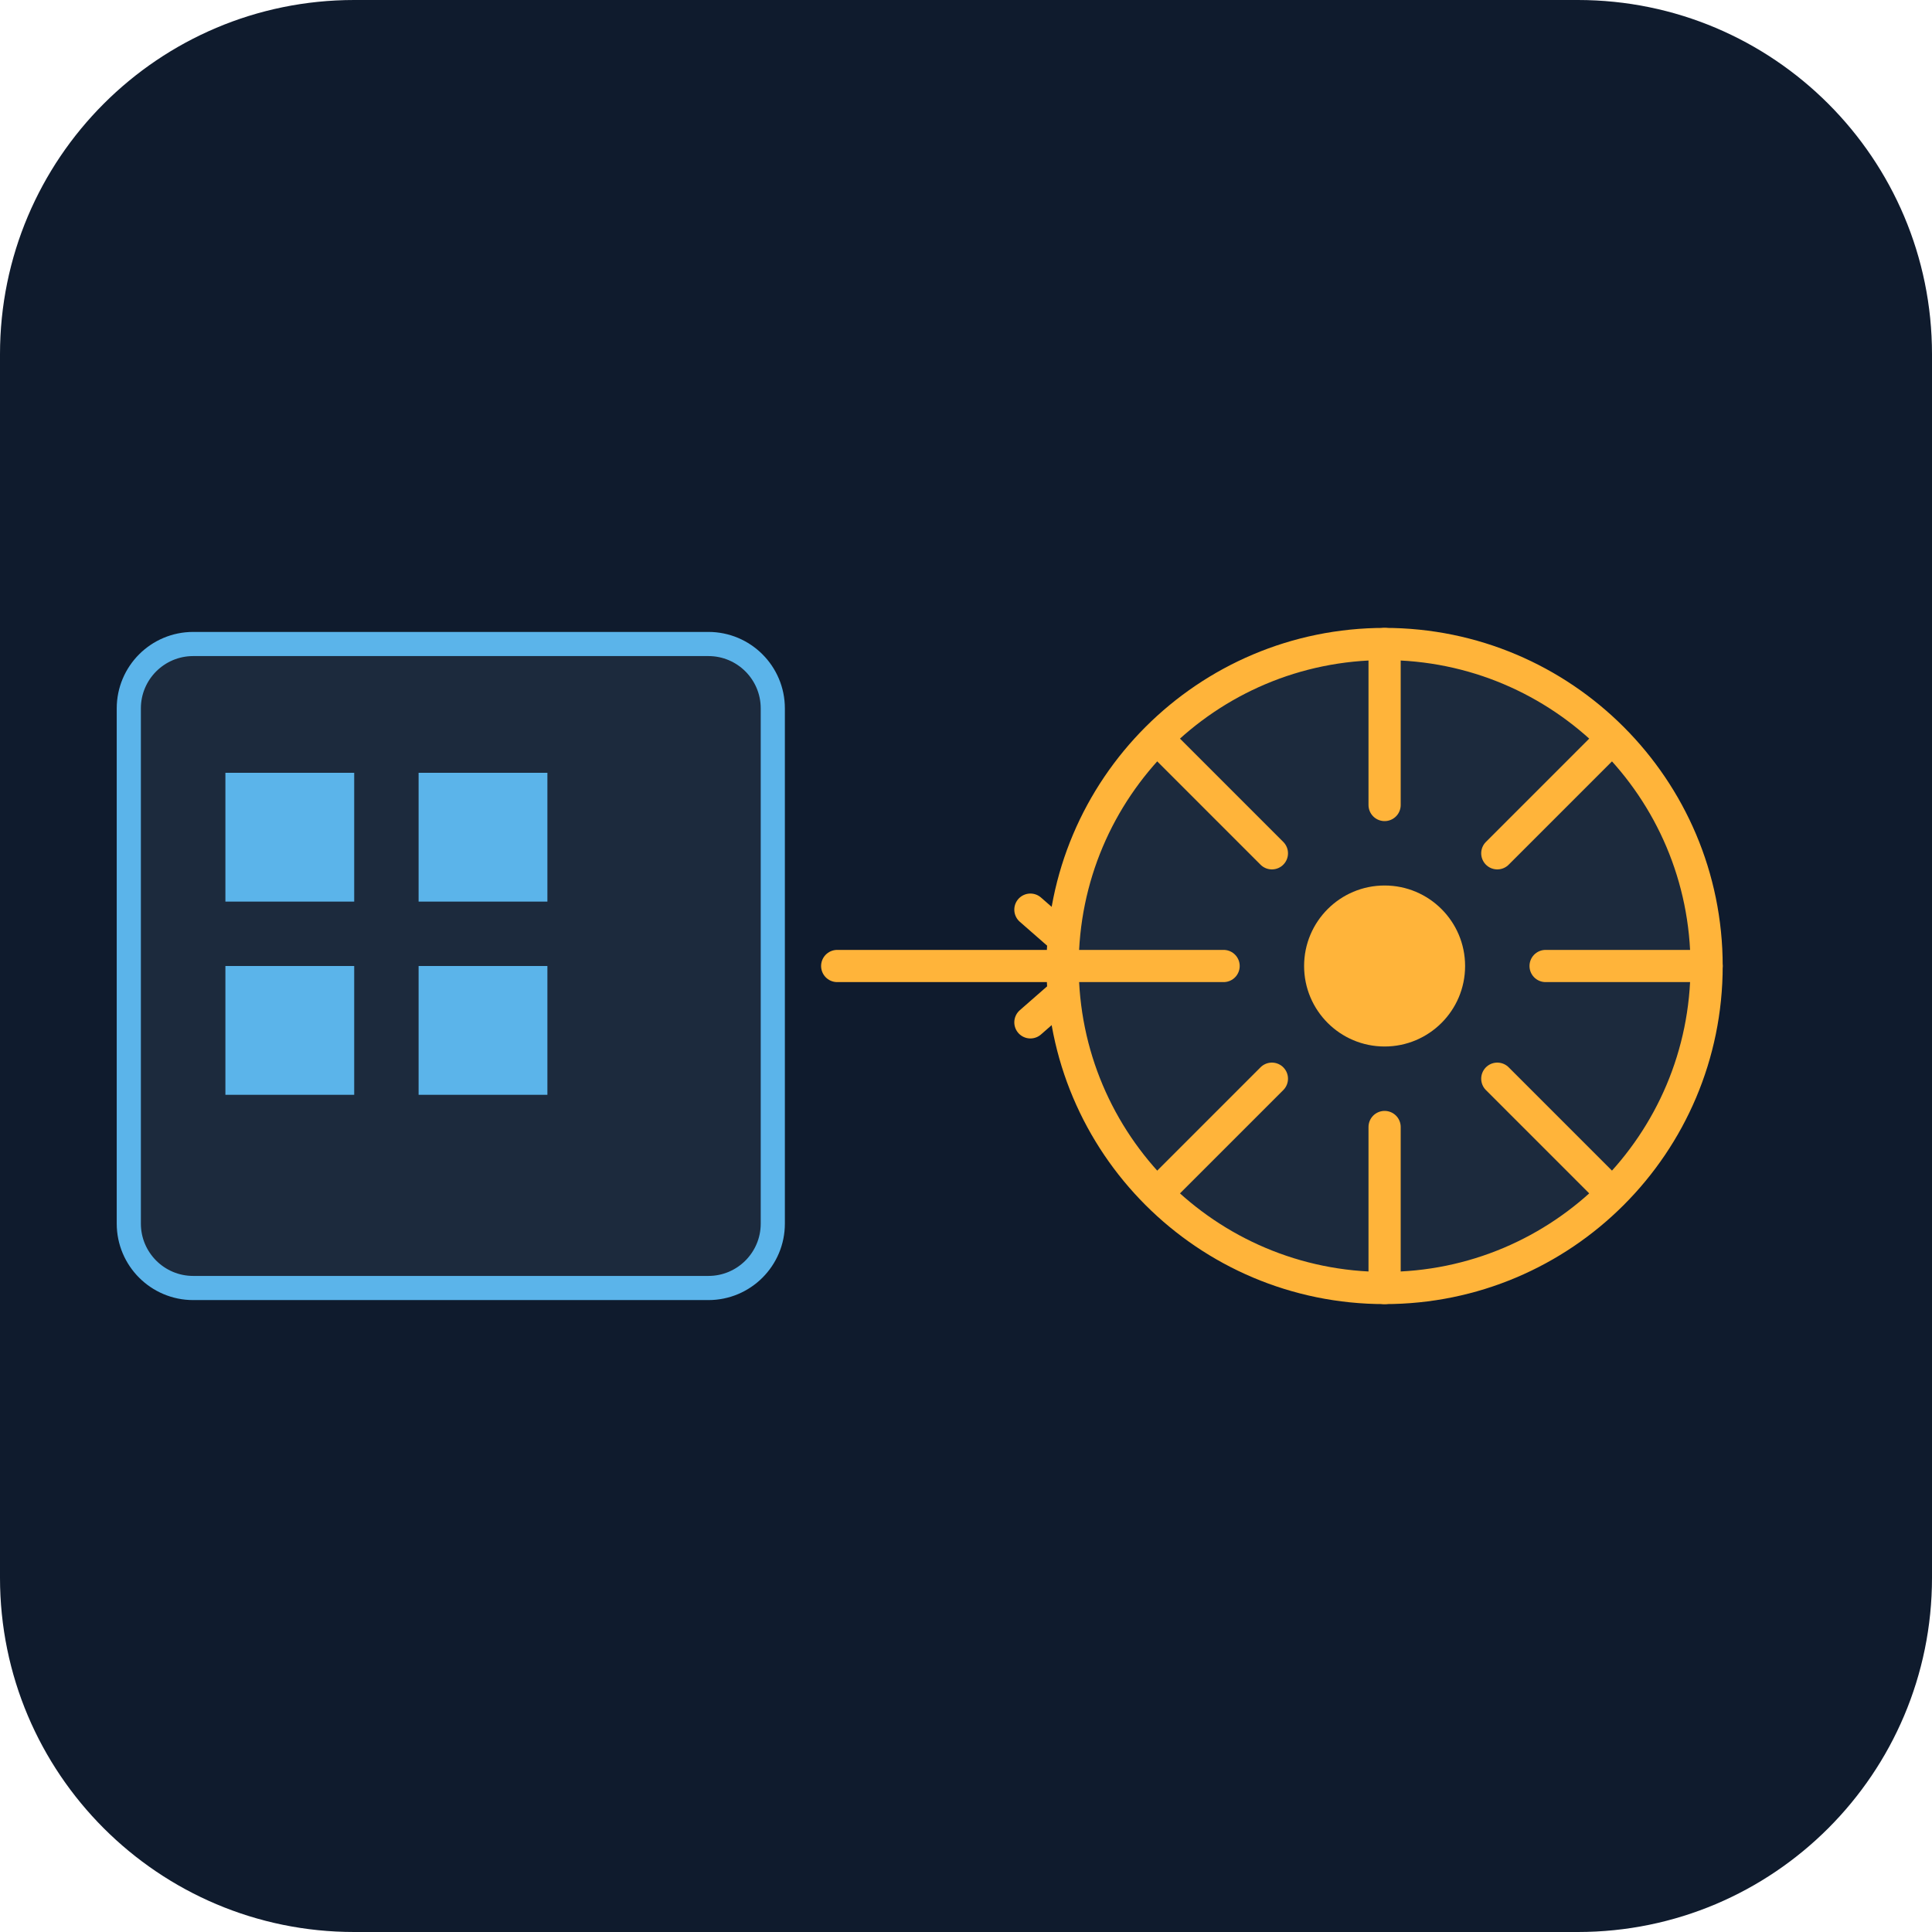
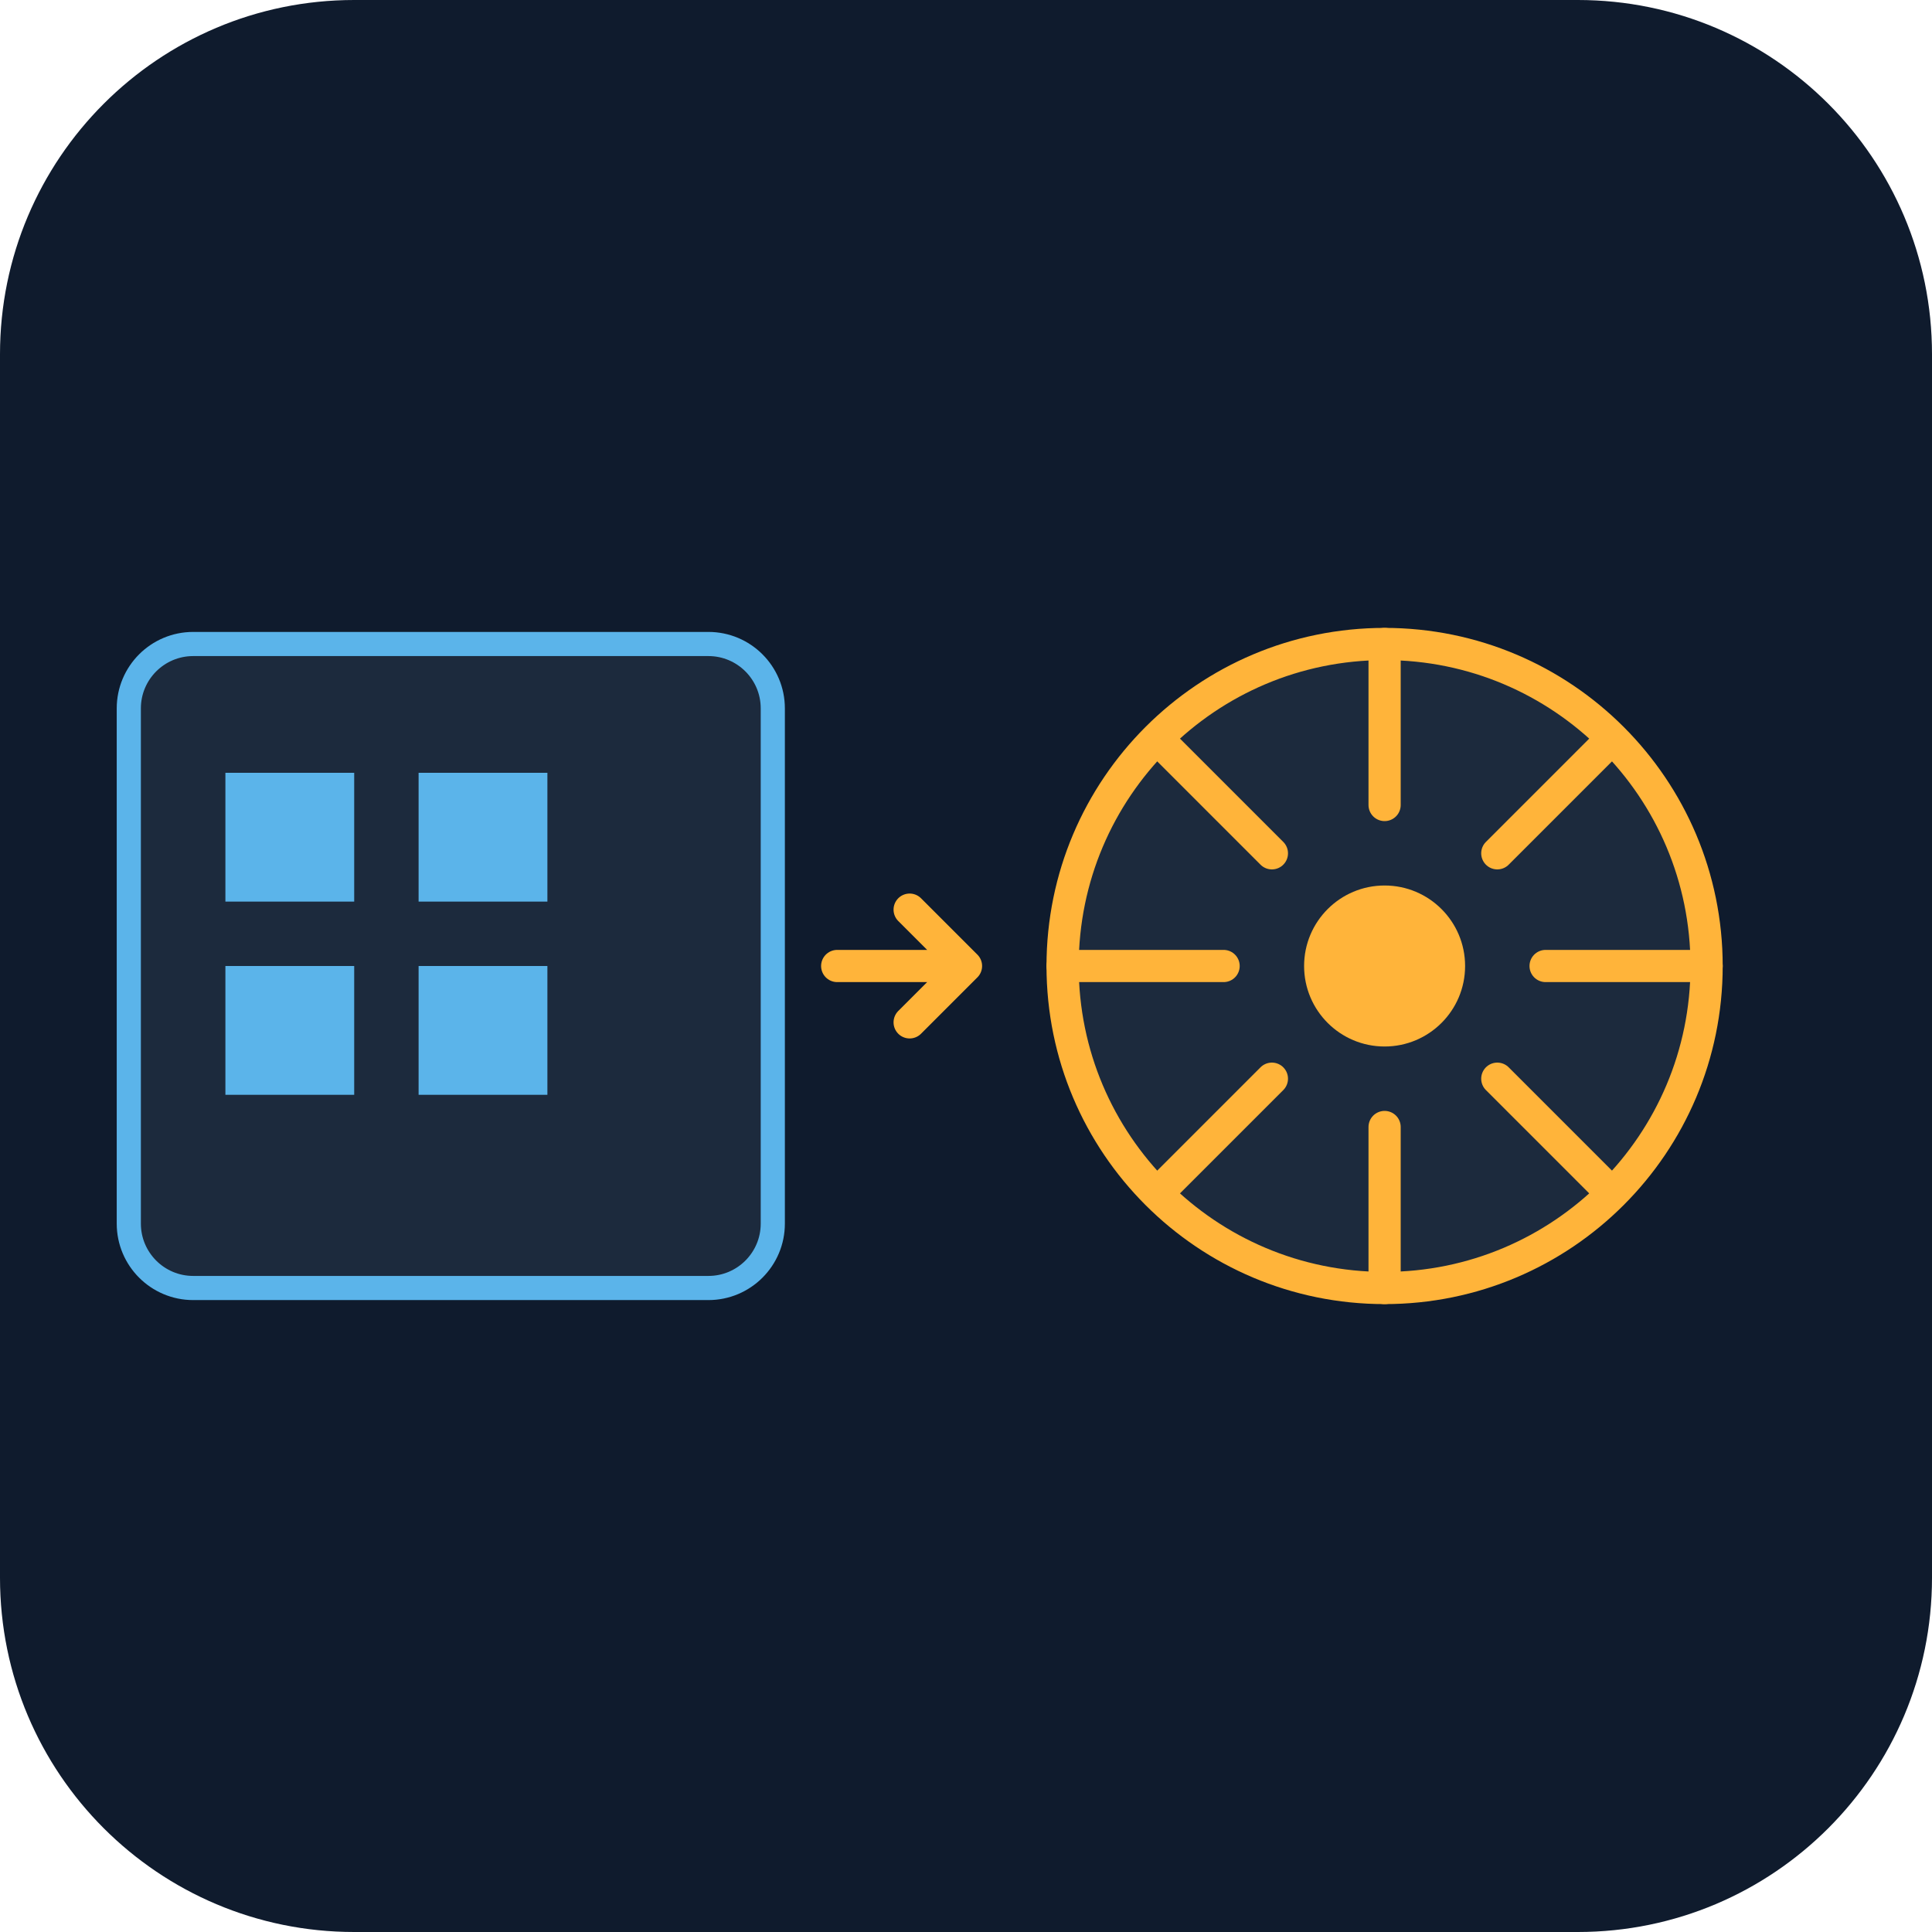
<svg xmlns="http://www.w3.org/2000/svg" viewBox="0 0 120 120" width="120" height="120" role="img">
  <rect width="120" height="120" rx="22" fill="#0f1b2d" />
  <g>
    <rect x="8" y="40" width="40" height="40" rx="4" fill="#1c2a3d" stroke="#5bb4ea" stroke-width="1.5" />
    <rect x="14" y="48" width="8" height="8" fill="#5bb4ea" />
    <rect x="26" y="48" width="8" height="8" fill="#5bb4ea" />
    <rect x="14" y="60" width="8" height="8" fill="#5bb4ea" />
    <rect x="26" y="60" width="8" height="8" fill="#5bb4ea" />
  </g>
-   <path d="M52,60 H68 M64,56.5 L68,60 L64,63.5" stroke="#ffb43a" stroke-width="2" stroke-linecap="round" stroke-linejoin="round" fill="none" />
+   <path d="M52,60 H60 M56.5,56.5 L60,60 L56.5,63.5" stroke="#ffb43a" stroke-width="2" stroke-linecap="round" stroke-linejoin="round" fill="none" />
  <g>
    <circle cx="86" cy="60" r="20" fill="#1c2a3d" stroke="#ffb43a" stroke-width="2" />
    <circle cx="86" cy="60" r="5" fill="#ffb43a" />
    <path d="M86,40 V50 M86,70 V80 M66,60 H76 M96,60 H106 M72,46 L79,53 M93,67 L100,74 M72,74 L79,67 M93,53 L100,46" stroke="#ffb43a" stroke-width="2" stroke-linecap="round" stroke-linejoin="round" fill="none" />
  </g>
</svg>
